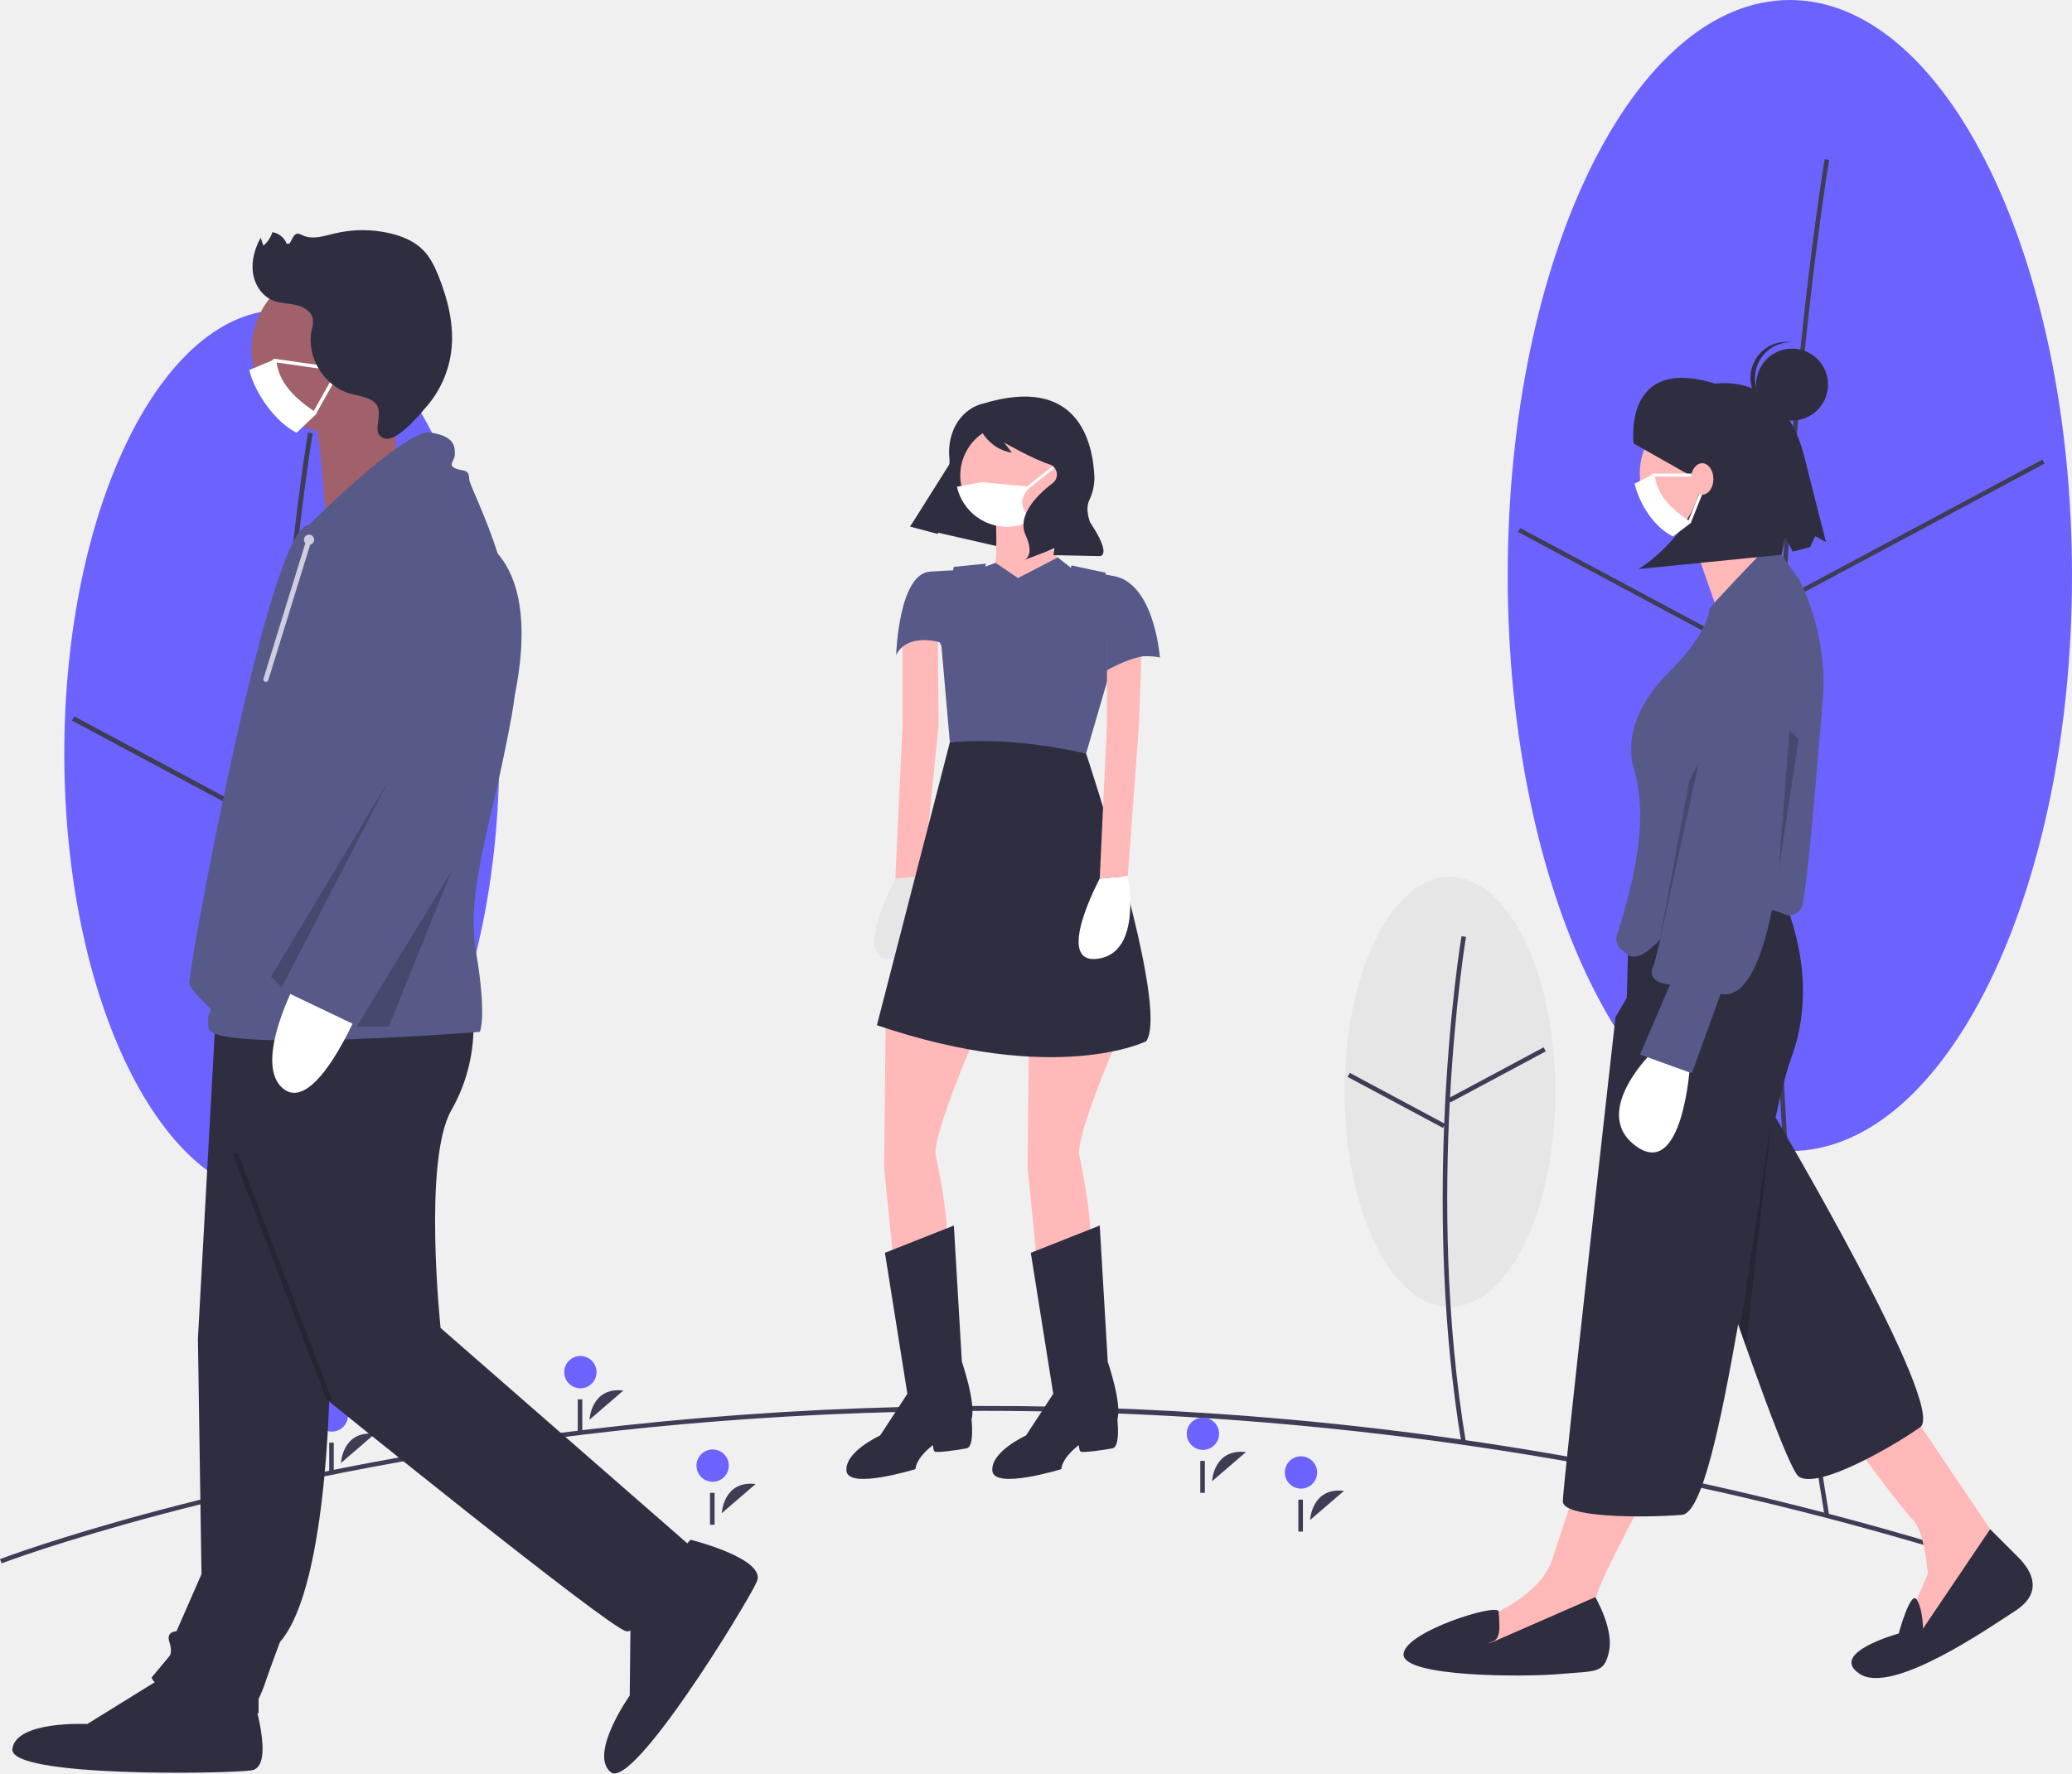
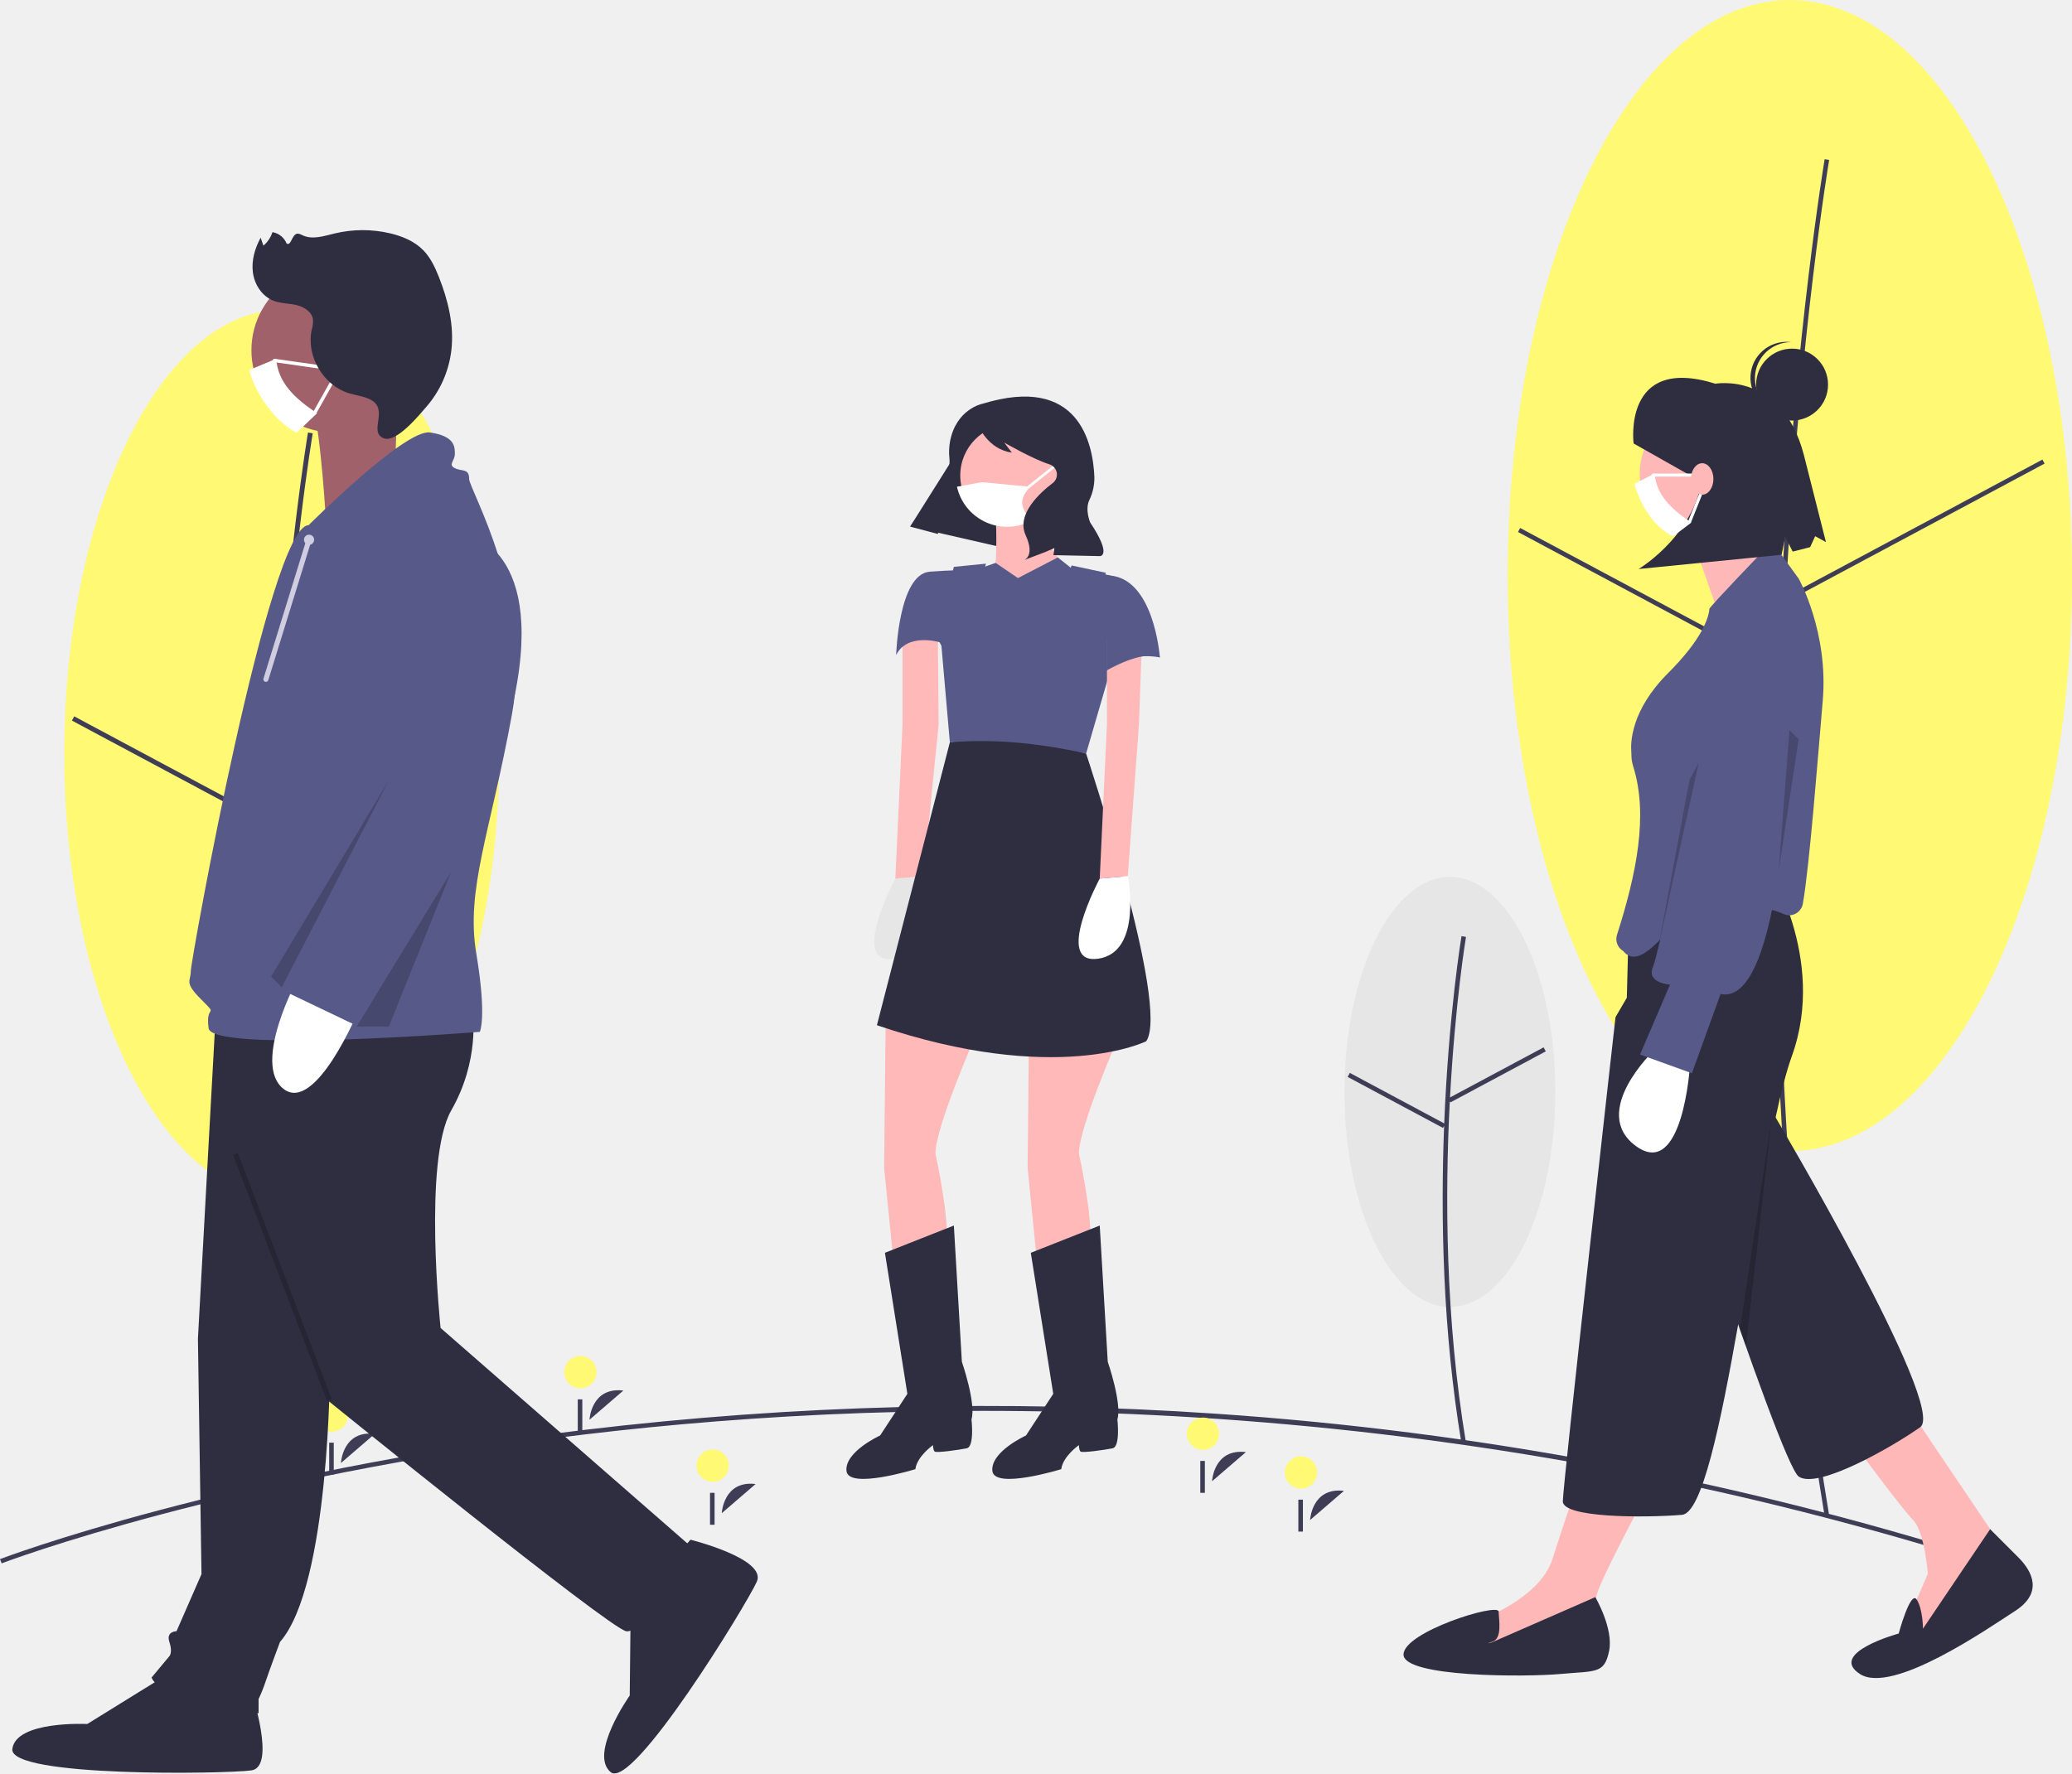
<svg xmlns="http://www.w3.org/2000/svg" id="a2995fdc-ba4a-4390-a70c-27b90cf54d89" data-name="Layer 1" width="908.623" height="777.899" viewBox="0 0 908.623 777.899">
-   <ellipse cx="123.571" cy="330.548" rx="95.372" ry="194.598" fill="#6c63ff" />
+   <ellipse cx="123.571" cy="330.548" rx="95.372" ry="194.598" fill="#fff974" />
  <path d="M268.384,393.617c4.757-84.707,14.343-141.924,14.439-142.492l-2.08-.352c-.096.569-9.699,57.877-14.464,142.694-4.397,78.281-5.458,196.685,14.463,316.214l2.081-.346C262.936,590.007,263.994,471.783,268.384,393.617Z" transform="translate(-145.6884 -61.05027)" fill="#3f3d56" />
  <rect x="262.979" y="375.086" width="97.806" height="2.11" transform="translate(-286.2761 130.6363) rotate(-28.1569)" fill="#3f3d56" />
  <rect x="219.801" y="350.358" width="2.11" height="97.806" transform="translate(-381.0622 344.6464) rotate(-61.8584)" fill="#3f3d56" />
-   <ellipse cx="784.894" cy="252.458" rx="123.73" ry="252.458" fill="#6c63ff" />
+   <ellipse cx="784.894" cy="252.458" rx="123.73" ry="252.458" fill="#fff974" />
  <path d="M929.079,316.095C935.252,206.184,947.69,131.943,947.815,131.206l-1.972-.334c-.125.738-12.579,75.065-18.759,185.08-5.705,101.538-7.081,255.118,18.759,410.153l1.973-.328C922.008,570.933,923.382,417.524,929.079,316.095Z" transform="translate(-145.6884 -61.05027)" fill="#3f3d56" />
  <rect x="922.434" y="292.455" width="126.887" height="2" transform="translate(-167.4955 438.9048) rotate(-28.1571)" fill="#3f3d56" />
  <rect x="866.787" y="260.007" width="2" height="126.887" transform="translate(27.59148 875.0453) rotate(-61.8584)" fill="#3f3d56" />
  <ellipse cx="635.82" cy="478.968" rx="46.229" ry="94.325" fill="#e6e6e6" />
  <path d="M781.468,544.082l.274.512,41.798-22.372-.943-1.764-41.041,21.967c2.271-41.801,6.916-69.863,7.01-70.415l-1.972-.334c-.102.603-5.621,33.927-7.58,82.145l-41.393-22.156-.943,1.764,41.798,22.372.499-.933c-1.567,39.797-.689,89.56,7.62,139.41l1.973-.328C779.506,639.598,779.307,585.347,781.468,544.082Z" transform="translate(-145.6884 -61.05027)" fill="#3f3d56" />
  <path d="M1015.746,746.816c-246.232-77.947-469.509-73.795-613.455-56.585C246.344,708.876,147.387,746.42,146.406,746.796l-.718-1.867c.984-.378,100.173-38.011,256.365-56.685a1486.92,1486.92,0,0,1,276.89-7.083,1444.325,1444.325,0,0,1,337.405,63.748Z" transform="translate(-145.6884 -61.05027)" fill="#3f3d56" />
  <path d="M462.2,724.787s.691-14.47,14.847-12.788" transform="translate(-145.6884 -61.05027)" fill="#3f3d56" />
-   <circle cx="312.512" cy="642.881" r="7.085" fill="#6c63ff" />
+   <circle cx="312.512" cy="642.881" r="7.085" fill="#fff974" />
  <rect x="311.359" y="654.813" width="2" height="14" fill="#3f3d56" />
  <path d="M720.2,727.787s.691-14.47,14.847-12.788" transform="translate(-145.6884 -61.05027)" fill="#3f3d56" />
-   <circle cx="570.512" cy="645.881" r="7.085" fill="#6c63ff" />
+   <circle cx="570.512" cy="645.881" r="7.085" fill="#fff974" />
  <rect x="569.359" y="657.813" width="2" height="14" fill="#3f3d56" />
  <path d="M295.2,702.787s.691-14.47,14.847-12.788" transform="translate(-145.6884 -61.05027)" fill="#3f3d56" />
-   <circle cx="145.512" cy="620.881" r="7.085" fill="#6c63ff" />
+   <circle cx="145.512" cy="620.881" r="7.085" fill="#fff974" />
  <rect x="144.359" y="632.813" width="2" height="14" fill="#3f3d56" />
  <path d="M404.2,683.787s.691-14.47,14.847-12.788" transform="translate(-145.6884 -61.05027)" fill="#3f3d56" />
-   <circle cx="254.512" cy="601.881" r="7.085" fill="#6c63ff" />
+   <circle cx="254.512" cy="601.881" r="7.085" fill="#fff974" />
  <rect x="253.359" y="613.813" width="2" height="14" fill="#3f3d56" />
  <path d="M677.2,710.787s.691-14.47,14.847-12.788" transform="translate(-145.6884 -61.05027)" fill="#3f3d56" />
-   <circle cx="527.512" cy="628.881" r="7.085" fill="#6c63ff" />
+   <circle cx="527.512" cy="628.881" r="7.085" fill="#fff974" />
  <rect x="526.359" y="640.813" width="2" height="14" fill="#3f3d56" />
  <path d="M984.702,681.78l41.158,61.028L987.541,781.127l-4.967-9.935,8.516-19.87s-1.419-18.45-6.387-23.418-26.966-34.772-26.966-34.772Z" transform="translate(-145.6884 -61.05027)" fill="#ffb8b8" />
  <path d="M932.19,484.504s7.804,12.352-8.517,65.574c0,0,76.13,128.488,64.066,137.003s-44.709,27.361-53.224,21.684S864.066,510.76,864.066,510.76Z" transform="translate(-145.6884 -61.05027)" fill="#2f2e41" />
  <path d="M1018.409,731.808l12.418,12.418c6.387,6.387,10.644,15.612-1.419,23.418S975.477,804.545,961.284,795.32s17.031-17.741,17.031-17.741,5.163-19.143,7.904-14.894,2.741,12.765,2.741,12.765Z" transform="translate(-145.6884 -61.05027)" fill="#2f2e41" />
  <path d="M868.324,715.132s-22.708,41.868-22.708,46.835,1.419,19.16,1.419,19.16l-43.287,10.644-14.902-7.096,4.967-12.773s26.966-9.225,32.643-26.966,12.064-36.191,12.064-36.191Z" transform="translate(-145.6884 -61.05027)" fill="#ffb8b8" />
  <circle cx="748.891" cy="207.727" r="29.804" fill="#ffb8b8" />
  <path d="M886.774,294.324l14.229,40.885L932.19,321.29S910.901,288.647,910.901,284.389Z" transform="translate(-145.6884 -61.05027)" fill="#ffb8b8" />
  <path d="M882.516,439.797h37.61s26.966,41.158,11.354,84.445c-2.391,6.629-4.764,15.914-7.133,26.892-5.448,25.247-10.871,59.446-16.43,90.872-7.807,44.142-15.88,82.813-24.656,83.515-17.741,1.419-52.239,1.182-52.239-5.914s23.108-212.396,23.108-212.396l4.967-8.515.939-37.092A22.373,22.373,0,0,1,882.516,439.797Z" transform="translate(-145.6884 -61.05027)" fill="#2f2e41" />
  <path d="M845.261,761.613s8.161,13.838,6.032,23.772-5.677,8.516-21.289,9.935S761.17,796.739,761.17,786.804s41.518-22.837,41.693-18.869,1.594,11.773-2.663,13.192-.355.355-.355.355Z" transform="translate(-145.6884 -61.05027)" fill="#2f2e41" />
  <path d="M886.78,528.37s-3.087,50.409-23.676,35.402,8.024-42.115,8.024-42.115Z" transform="translate(-145.6884 -61.05027)" fill="#fff" />
  <path d="M927.872,461.981a5.977,5.977,0,0,0,6.119-.724,6.269,6.269,0,0,0,2.321-3.954c2.977-17.161,6.601-64.734,8.688-88.791,2.619-30.186-10.465-53.566-10.574-53.708l-7.71-10.602a6.052,6.052,0,0,0-7.248-2.034S895.397,327.142,895.308,328.106c-.378,4.141-3.243,13.317-18.175,28.249-16.339,16.339-16.43,30.599-16.068,34.58q.036.393.036.785A17.505,17.505,0,0,0,861.821,397c6.844,21.576,1.484,47.406-7.122,74.369a6.081,6.081,0,0,0,2.451,6.599c2.513,1.71-.501-.827.396.271,5.931,7.268,14.467-2.862,24.231-13.915,3.401-3.85,7.256-8.214,11.8-12.758,6.247-6.247,18.182,8.008,23.732,8.008A25.77,25.77,0,0,1,927.872,461.981Z" transform="translate(-145.6884 -61.05027)" fill="#575a89" />
  <path d="M931.182,325.811s15.588,13.146,6.732,30.196-7.679,29.624-7.679,29.624-2.358,117.125-30.03,111.434l-12.588,34.752-22.734-8.205,13.146-30.653s-10.529-.655-7.452-7.829c2.161-5.039,13.803-59.719,20.542-91.822,2.856-13.604,4.831-23.154,4.831-23.154S904.906,322.264,931.182,325.811Z" transform="translate(-145.6884 -61.05027)" fill="#575a89" />
  <polygon points="788.763 324.281 779.998 381.79 784.727 320.297 788.763 324.281" opacity="0.2" />
  <path d="M862.062,255.572s-5.011-38.995,35.873-26.208c0,0,29.199-5.358,38.775,31.166l9.696,38.286-4.725-2.572-2.203,4.815-7.657,1.939-3.277-6.504-1.585,7.898-62.717,6.252s28.09-16.612,28.535-46.385l-5.35,5.654Z" transform="translate(-145.6884 -61.05027)" fill="#2f2e41" />
  <polygon points="763.014 583.199 776.999 490.013 765.625 590.611 763.014 583.199" opacity="0.2" />
  <circle cx="785.869" cy="168.696" r="15.77" fill="#2f2e41" />
  <path d="M915.308,225.885a15.758,15.758,0,0,1,15.763-14.739c-.326-.041-.648-.092-.98-.113a15.77,15.77,0,1,0-2.024,31.475c.332.021.659.013.987.014A15.758,15.758,0,0,1,915.308,225.885Z" transform="translate(-145.6884 -61.05027)" fill="#2f2e41" />
  <polygon points="740.865 342.202 726.99 416.567 744.974 334.43 740.865 342.202" opacity="0.2" />
  <path d="M887.419,290.256l-8.087,6.097c-8.329-4.191-14.575-13.888-16.845-23.144l8.812-4.446C871.991,278.203,878.692,284.479,887.419,290.256Z" transform="translate(-145.6884 -61.05027)" fill="#fff" />
  <path d="M890.777,270.106H870.627a.672.672,0,0,1,0-1.343h20.15a.672.672,0,0,1,0,1.343Z" transform="translate(-145.6884 -61.05027)" fill="#fff" />
  <path d="M886.747,290.256a.671.671,0,0,1-.623-.921l5.373-13.433a.671.671,0,1,1,1.246.498l-5.373,13.433A.671.671,0,0,1,886.747,290.256Z" transform="translate(-145.6884 -61.05027)" fill="#fff" />
  <ellipse cx="746.444" cy="210.093" rx="4.928" ry="6.899" fill="#ffb8b8" />
  <polygon points="399.191 230.876 451.677 242.887 473.853 201.062 428.974 183.54 399.191 230.876" fill="#2f2e41" />
  <path d="M572.765,517.077s-16.872,38.664-16.872,49.912c0,0,6.678,30.58,4.569,39.015L553.082,621.821l-15.466-6.327-4.218-42.179.703-67.486Z" transform="translate(-145.6884 -61.05027)" fill="#ffb9b9" />
  <path d="M582.256,285.796s1.406,23.198-1.406,30.228,10.545,20.386,10.545,20.386L612.484,308.995s-14.06-14.06-10.545-29.525Z" transform="translate(-145.6884 -61.05027)" fill="#ffb9b9" />
  <path d="M538.319,446.427s-20.386,37.961-.703,35.149S550.622,445.373,550.622,445.373" transform="translate(-145.6884 -61.05027)" fill="#e6e6e6" />
  <polyline points="404.933 384.323 411.611 317.891 411.26 277.47 395.794 280.281 395.794 317.539 392.631 385.377" fill="#ffb9b9" />
  <path d="M533.75,610.574,563.978,598.623l3.515,59.753S573.82,676.654,571.711,683.684c0,0,1.406,11.951-2.109,12.654s-13.357,2.109-14.06,1.406-.703-2.812-.703-2.812-7.03,4.921-7.733,10.545c0,0-29.525,9.139-30.228.703s14.763-15.466,14.763-15.466l11.951-18.278Z" transform="translate(-145.6884 -61.05027)" fill="#2f2e41" />
  <path d="M635.682,517.077s-16.872,38.664-16.872,49.912c0,0,6.678,30.58,4.569,39.015l-7.381,15.817-15.466-6.327-4.218-42.179.703-67.486Z" transform="translate(-145.6884 -61.05027)" fill="#ffb9b9" />
  <path d="M597.721,610.574,627.95,598.623l3.515,59.753s6.327,18.278,4.218,25.307c0,0,1.406,11.951-2.109,12.654s-13.357,2.109-14.06,1.406-.703-2.812-.703-2.812-7.03,4.921-7.733,10.545c0,0-29.525,9.139-30.228.703s14.763-15.466,14.763-15.466l11.951-18.278Z" transform="translate(-145.6884 -61.05027)" fill="#2f2e41" />
  <path d="M611.786,269.631a22.497,22.497,0,0,1-44.446,4.922,21.798,21.798,0,0,1-.551-4.922,22.498,22.498,0,0,1,44.997,0Z" transform="translate(-145.6884 -61.05027)" fill="#ffb9b9" />
  <path d="M592.097,314.618l17.457-9.065,7.851,6.253s18.981-.703,26.01,7.733S654.311,349.416,654.311,349.416s-23.198-4.921-20.386,14.763L629.707,352.931l-3.866,9.49-47.1,16.169L557.651,342.738s-14.06-4.218-18.98,5.624c0,0,1.054-35.501,14.763-36.555,9.219-.709,16.169-.703,16.169-.703l7.733-1.406,4.952-1.757Z" transform="translate(-145.6884 -61.05027)" fill="#575a89" />
  <path d="M621.974,391.595s36.907,110.72,26.362,126.185c0,0-39.367,19.683-118.101-7.03l31.986-124.076Q591.692,380.647,621.974,391.595Z" transform="translate(-145.6884 -61.05027)" fill="#2f2e41" />
  <path d="M621.974,391.595l10.387-35.694c-12.46-13.55-1.706-43.598-1.706-43.598l-15.034-3.222s-15.088,40.686-30.553,35.765-7.03-36.555-7.03-36.555l-14.06,1.406-6.327,24.604,4.569,52.372C581.277,385.04,601.264,386.942,621.974,391.595Z" transform="translate(-145.6884 -61.05027)" fill="#575a89" />
  <polyline points="494.563 384.323 499.484 317.539 500.89 277.47 485.425 280.281 485.425 317.539 482.261 385.377" fill="#ffb9b9" />
  <path d="M627.95,446.427s-20.386,37.961-.703,35.149S640.252,445.373,640.252,445.373" transform="translate(-145.6884 -61.05027)" fill="#fff" />
  <path d="M654.311,349.416s-2.499-36.102-23.393-35.977v41.75S646.579,345.901,654.311,349.416Z" transform="translate(-145.6884 -61.05027)" fill="#575a89" />
  <path d="M596.481,275.436a.574.574,0,0,1-.359-1.022l11.473-9.178a.574.574,0,1,1,.717.896l-11.473,9.178A.574.574,0,0,1,596.481,275.436Z" transform="translate(-145.6884 -61.05027)" fill="#fff" />
  <path d="M597.349,289.204c-.252.31-.505.62-.769.906a22.498,22.498,0,0,1-31.241-15.557l10.871-2,21.138,2C592.508,280.45,593.093,282.492,597.349,289.204Z" transform="translate(-145.6884 -61.05027)" fill="#fff" />
  <path d="M576.584,238.141s-11.627,2.187-14.316,16.688a26.621,26.621,0,0,0-.228,7.404c.268,2.791-.121,8.687-6.182,15.629a151.968,151.968,0,0,0-11.035,14.172h0l12.149,3.234L562.401,275.14a102.97,102.97,0,0,1,12.032-27.655l.112-.179s4.035,10.782,14.85,12.26l-3.335-4.39s12.643,7.309,19.806,9.541a4.706,4.706,0,0,1,1.519,8.184q-.076.06-.155.12c-5.269,4.002-16.017,13.55-11.77,22.787s-.706,10.921-.706,10.921l9.131-3.474,4.179-1.79-.422,3.09,20.402.427s5.513-.033-4.28-14.75c0,0-2.363-5.518-.423-9.734a22.393,22.393,0,0,0,2.261-10.261C624.986,255.401,618.736,225.216,576.584,238.141Z" transform="translate(-145.6884 -61.05027)" fill="#2f2e41" />
  <path d="M290.384,660.763s0,95.462-21.909,120.501c0,0-4.695,12.52-6.26,17.214a65.799,65.799,0,0,1-3.13,7.825v6.26s-42.254-4.695-46.948-15.649l7.825-9.39s1.565-1.565,0-6.26,3.13-4.695,3.13-4.695l10.955-25.039L232.481,648.244,240.306,505.833l67.293-3.13Z" transform="translate(-145.6884 -61.05027)" fill="#2f2e41" />
  <path d="M255.955,803.174s10.955,32.864,0,34.429-106.417,3.13-104.852-9.39,32.864-10.955,32.864-10.955l32.864-20.344Z" transform="translate(-145.6884 -61.05027)" fill="#2f2e41" />
  <path d="M352.982,505.833s3.13,20.344-9.39,42.254-4.695,95.462-4.695,95.462l111.111,97.027s-21.909,37.559-29.734,35.994S288.819,674.848,288.819,674.848L240.306,512.093Z" transform="translate(-145.6884 -61.05027)" fill="#2f2e41" />
  <path d="M448.482,736.429s33.622,8.341,29.08,18.431-54.326,91.558-64.063,83.534,8.341-33.622,8.341-33.622l.41-38.649Z" transform="translate(-145.6884 -61.05027)" fill="#2f2e41" />
  <path d="M327.943,214.755a35.792,35.792,0,0,1-8.024,22.637,35.904,35.904,0,0,1-34.934,12.671,34.923,34.923,0,0,1-9.249-3.183,35.971,35.971,0,0,1-18.737-23.518,35.453,35.453,0,0,1-1.046-8.606,35.995,35.995,0,1,1,71.989,0Z" transform="translate(-145.6884 -61.05027)" fill="#a0616a" />
  <path d="M320.27,227.453l-1.592,46.317-30.286,11.966s-2.97-47.426-7.163-50.055S320.27,227.453,320.27,227.453Z" transform="translate(-145.6884 -61.05027)" fill="#a0616a" />
  <path d="M280.995,291.435s42.254-42.254,53.208-40.689,10.955,6.26,10.955,9.39-3.13,4.695,0,6.26,6.26,0,6.26,4.695,28.169,51.643,18.779,103.287-20.344,76.683-15.649,104.852,1.565,34.429,1.565,34.429S238.741,523.048,237.176,512.093s4.695-4.695-3.13-12.52-4.695-7.825-4.695-12.52S263.78,291.435,280.995,291.435Z" transform="translate(-145.6884 -61.05027)" fill="#575a89" />
  <path d="M302.904,504.268S284.125,549.652,270.04,538.697s6.26-48.513,6.26-48.513Z" transform="translate(-145.6884 -61.05027)" fill="#fff" />
  <path d="M348.287,294.565s36.769,4.209,23.079,71.745S304.469,512.093,304.469,512.093l-35.994-17.214,46.948-92.332L304.469,344.643S298.209,289.87,348.287,294.565Z" transform="translate(-145.6884 -61.05027)" fill="#575a89" />
  <polygon points="170.518 342.279 118.874 428.351 123.569 433.046 170.518 342.279" opacity="0.2" />
  <polygon points="197.853 382.389 156.433 450.26 170.518 450.26 197.853 382.389" opacity="0.2" />
  <rect x="268.415" y="563.384" width="2.227" height="115.562" transform="translate(-349.352 75.77956) rotate(-20.87686)" opacity="0.2" />
  <circle cx="135.528" cy="236.751" r="2.226" fill="#d0cde1" />
  <line x1="135.528" y1="236.751" x2="116.605" y2="297.973" fill="none" />
  <path d="M262.293,360.136a1.113,1.113,0,0,0,1.063-.785l18.923-61.221a1.113,1.113,0,1,0-2.126-.658L261.23,358.695a1.114,1.114,0,0,0,1.063,1.441Z" transform="translate(-145.6884 -61.05027)" fill="#d0cde1" />
  <path d="M284.731,242.323l-8.995,8.557c-9.264-4.662-18.212-17.223-20.737-27.518l11.802-4.946C267.572,228.916,275.025,235.897,284.731,242.323Z" transform="translate(-145.6884 -61.05027)" fill="#fff" />
  <path d="M286.974,222.899a.746.746,0,0,1-.107-.007l-20.919-2.988a.747.747,0,1,1,.21-1.48l20.919,2.988a.747.747,0,0,1-.104,1.487Z" transform="translate(-145.6884 -61.05027)" fill="#fff" />
  <path d="M283.984,242.323a.746.746,0,0,1-.651-1.113l6.931-12.339a.747.747,0,1,1,1.302.733l-6.931,12.339A.745.745,0,0,1,283.984,242.323Z" transform="translate(-145.6884 -61.05027)" fill="#fff" />
  <path d="M308.241,236.381c-2.914-1.541-6.299-1.858-9.453-2.816-11.284-3.426-18.843-16.182-16.43-27.725a14.147,14.147,0,0,0,.593-4.569c-.422-3.419-3.92-5.625-7.274-6.408s-6.923-.67-10.13-1.929c-4.95-1.945-8.239-7.032-8.951-12.303s.851-10.646,3.395-15.317l1.212,3.487a12.933,12.933,0,0,0,3.959-5.921,8.156,8.156,0,0,1,6.215,4.997c1.945,1.147,2.225-3.563,4.373-4.258.9-.291,1.825.262,2.681.661,4.329,2.019,9.358.293,14.002-.826a52.709,52.709,0,0,1,24.468-.029c5.345,1.275,10.636,3.495,14.461,7.44,3.141,3.24,5.098,7.43,6.765,11.624,4.102,10.324,6.812,21.495,5.458,32.522a46.034,46.034,0,0,1-10.848,24.39C329.638,242.97,319.532,255.42,313.991,253.297,307.029,250.63,316.444,240.719,308.241,236.381Z" transform="translate(-145.6884 -61.05027)" fill="#2f2e41" />
</svg>
